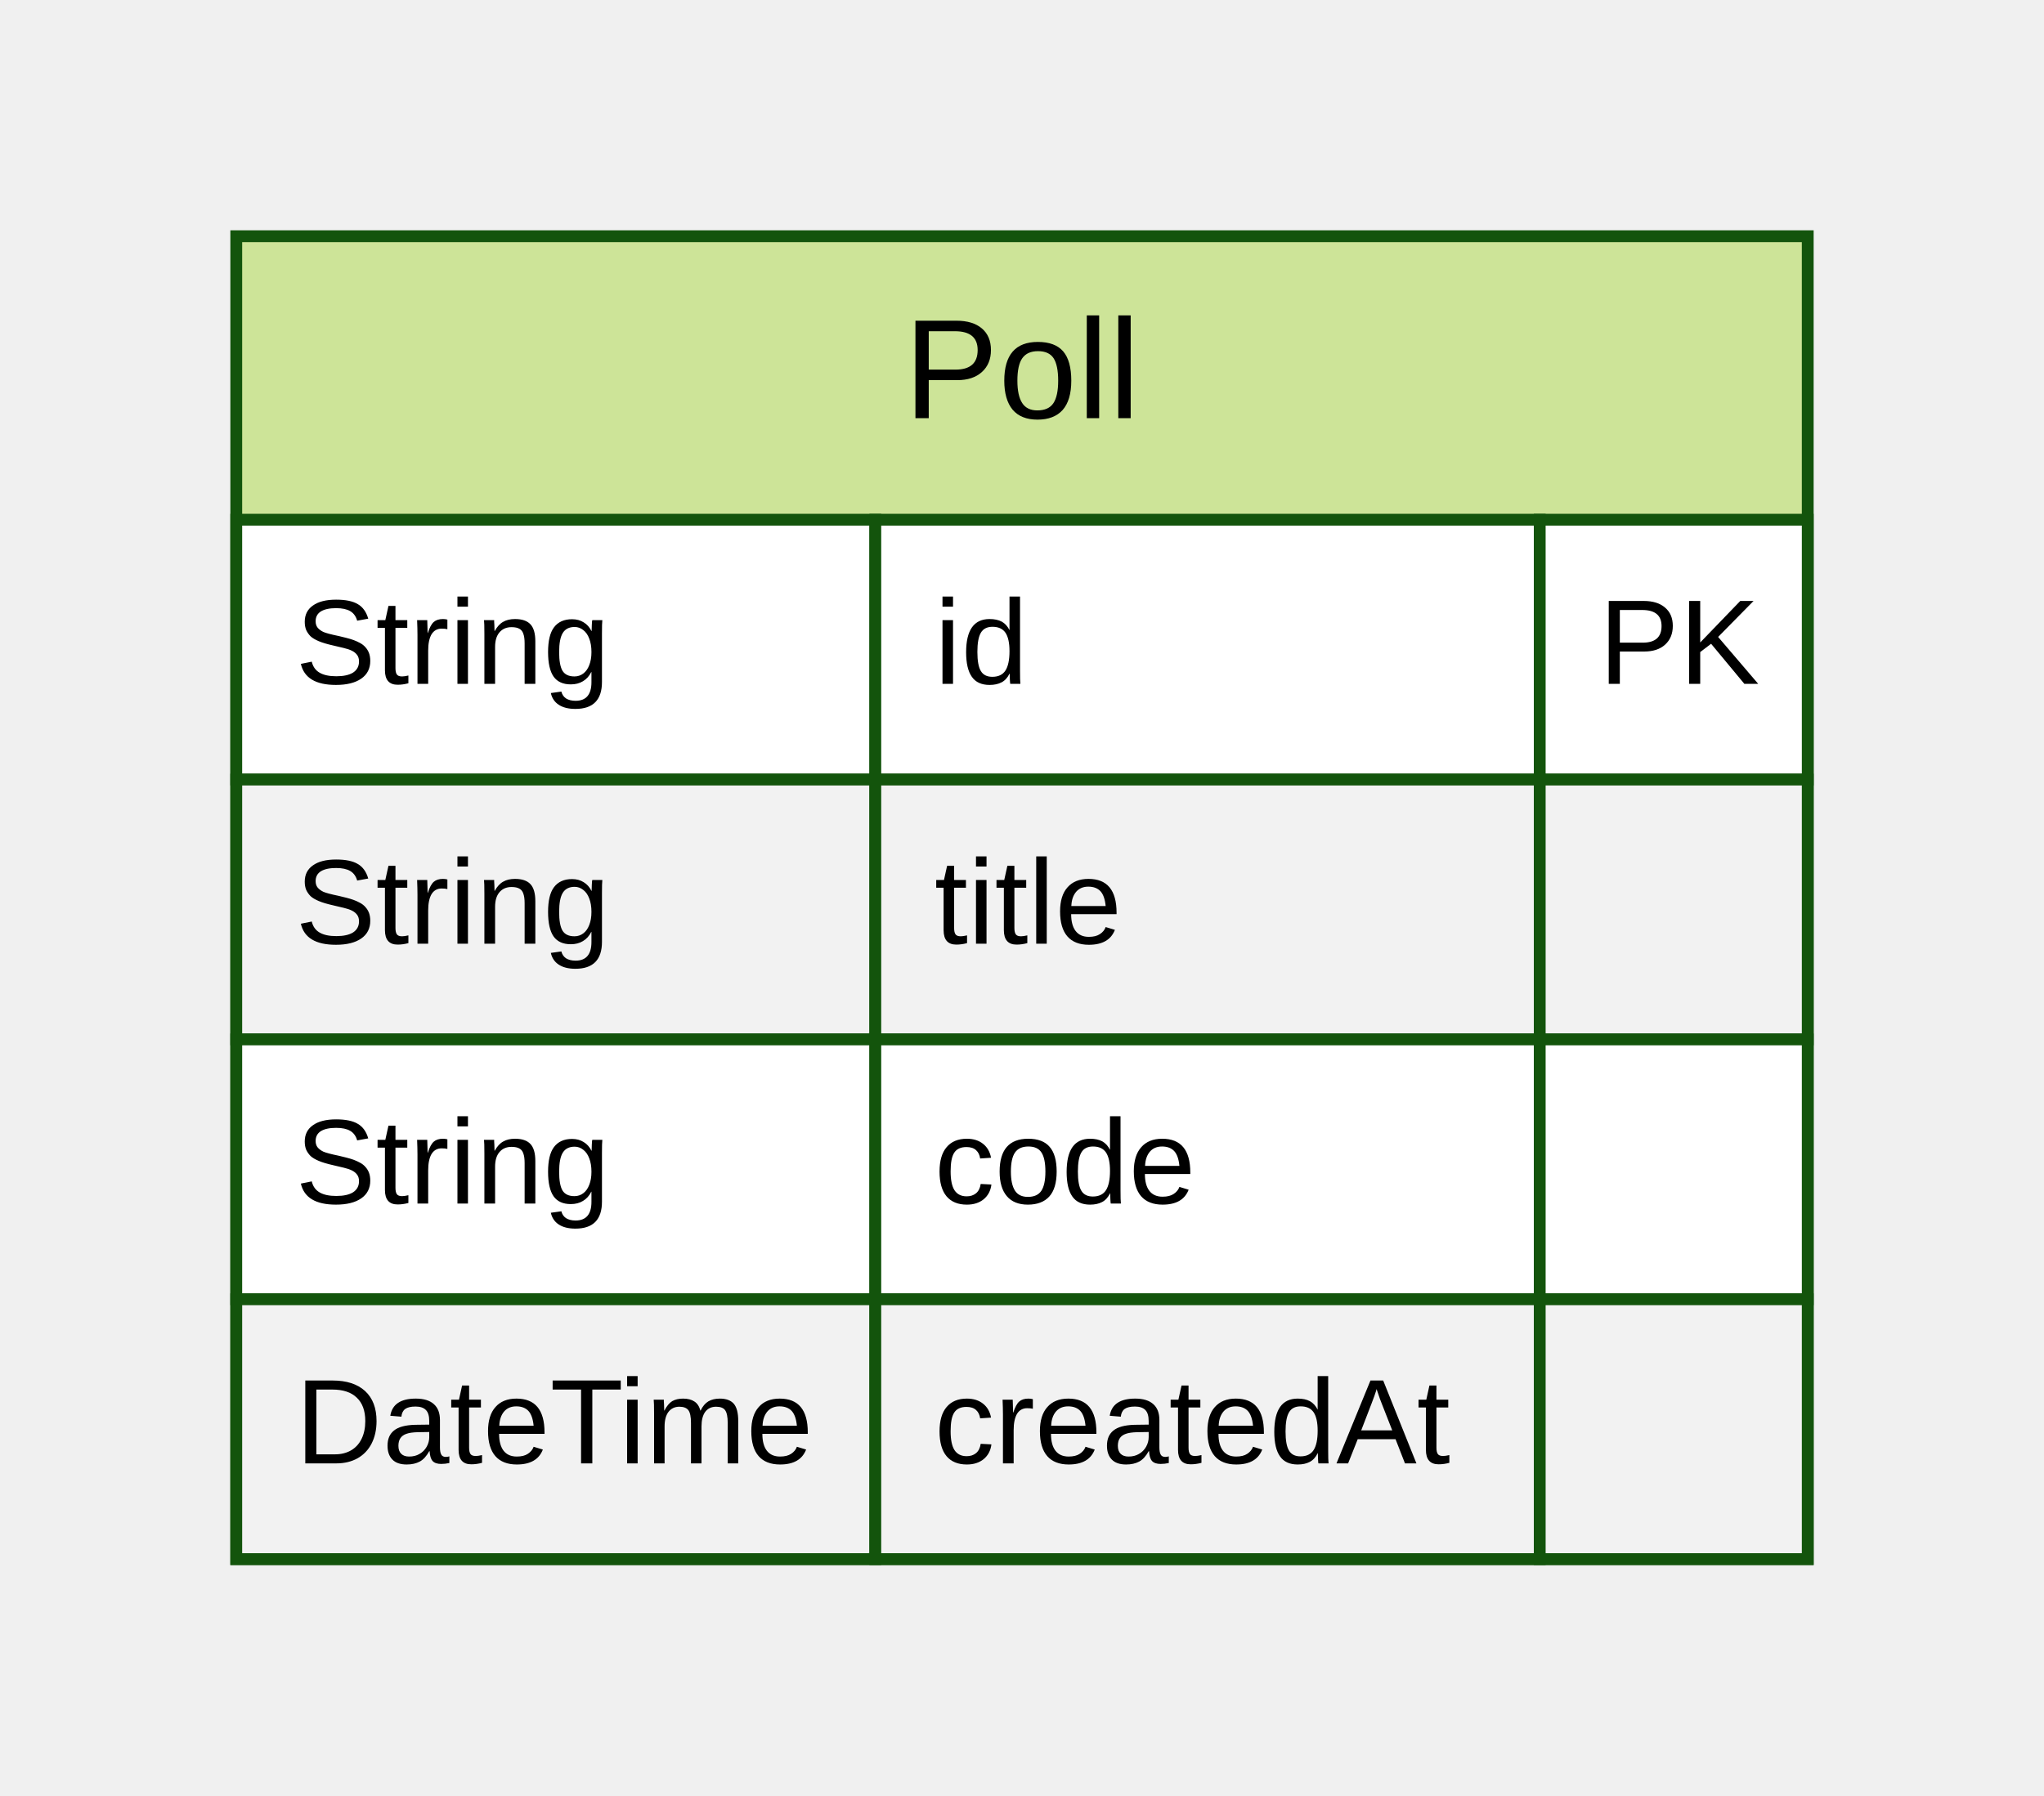
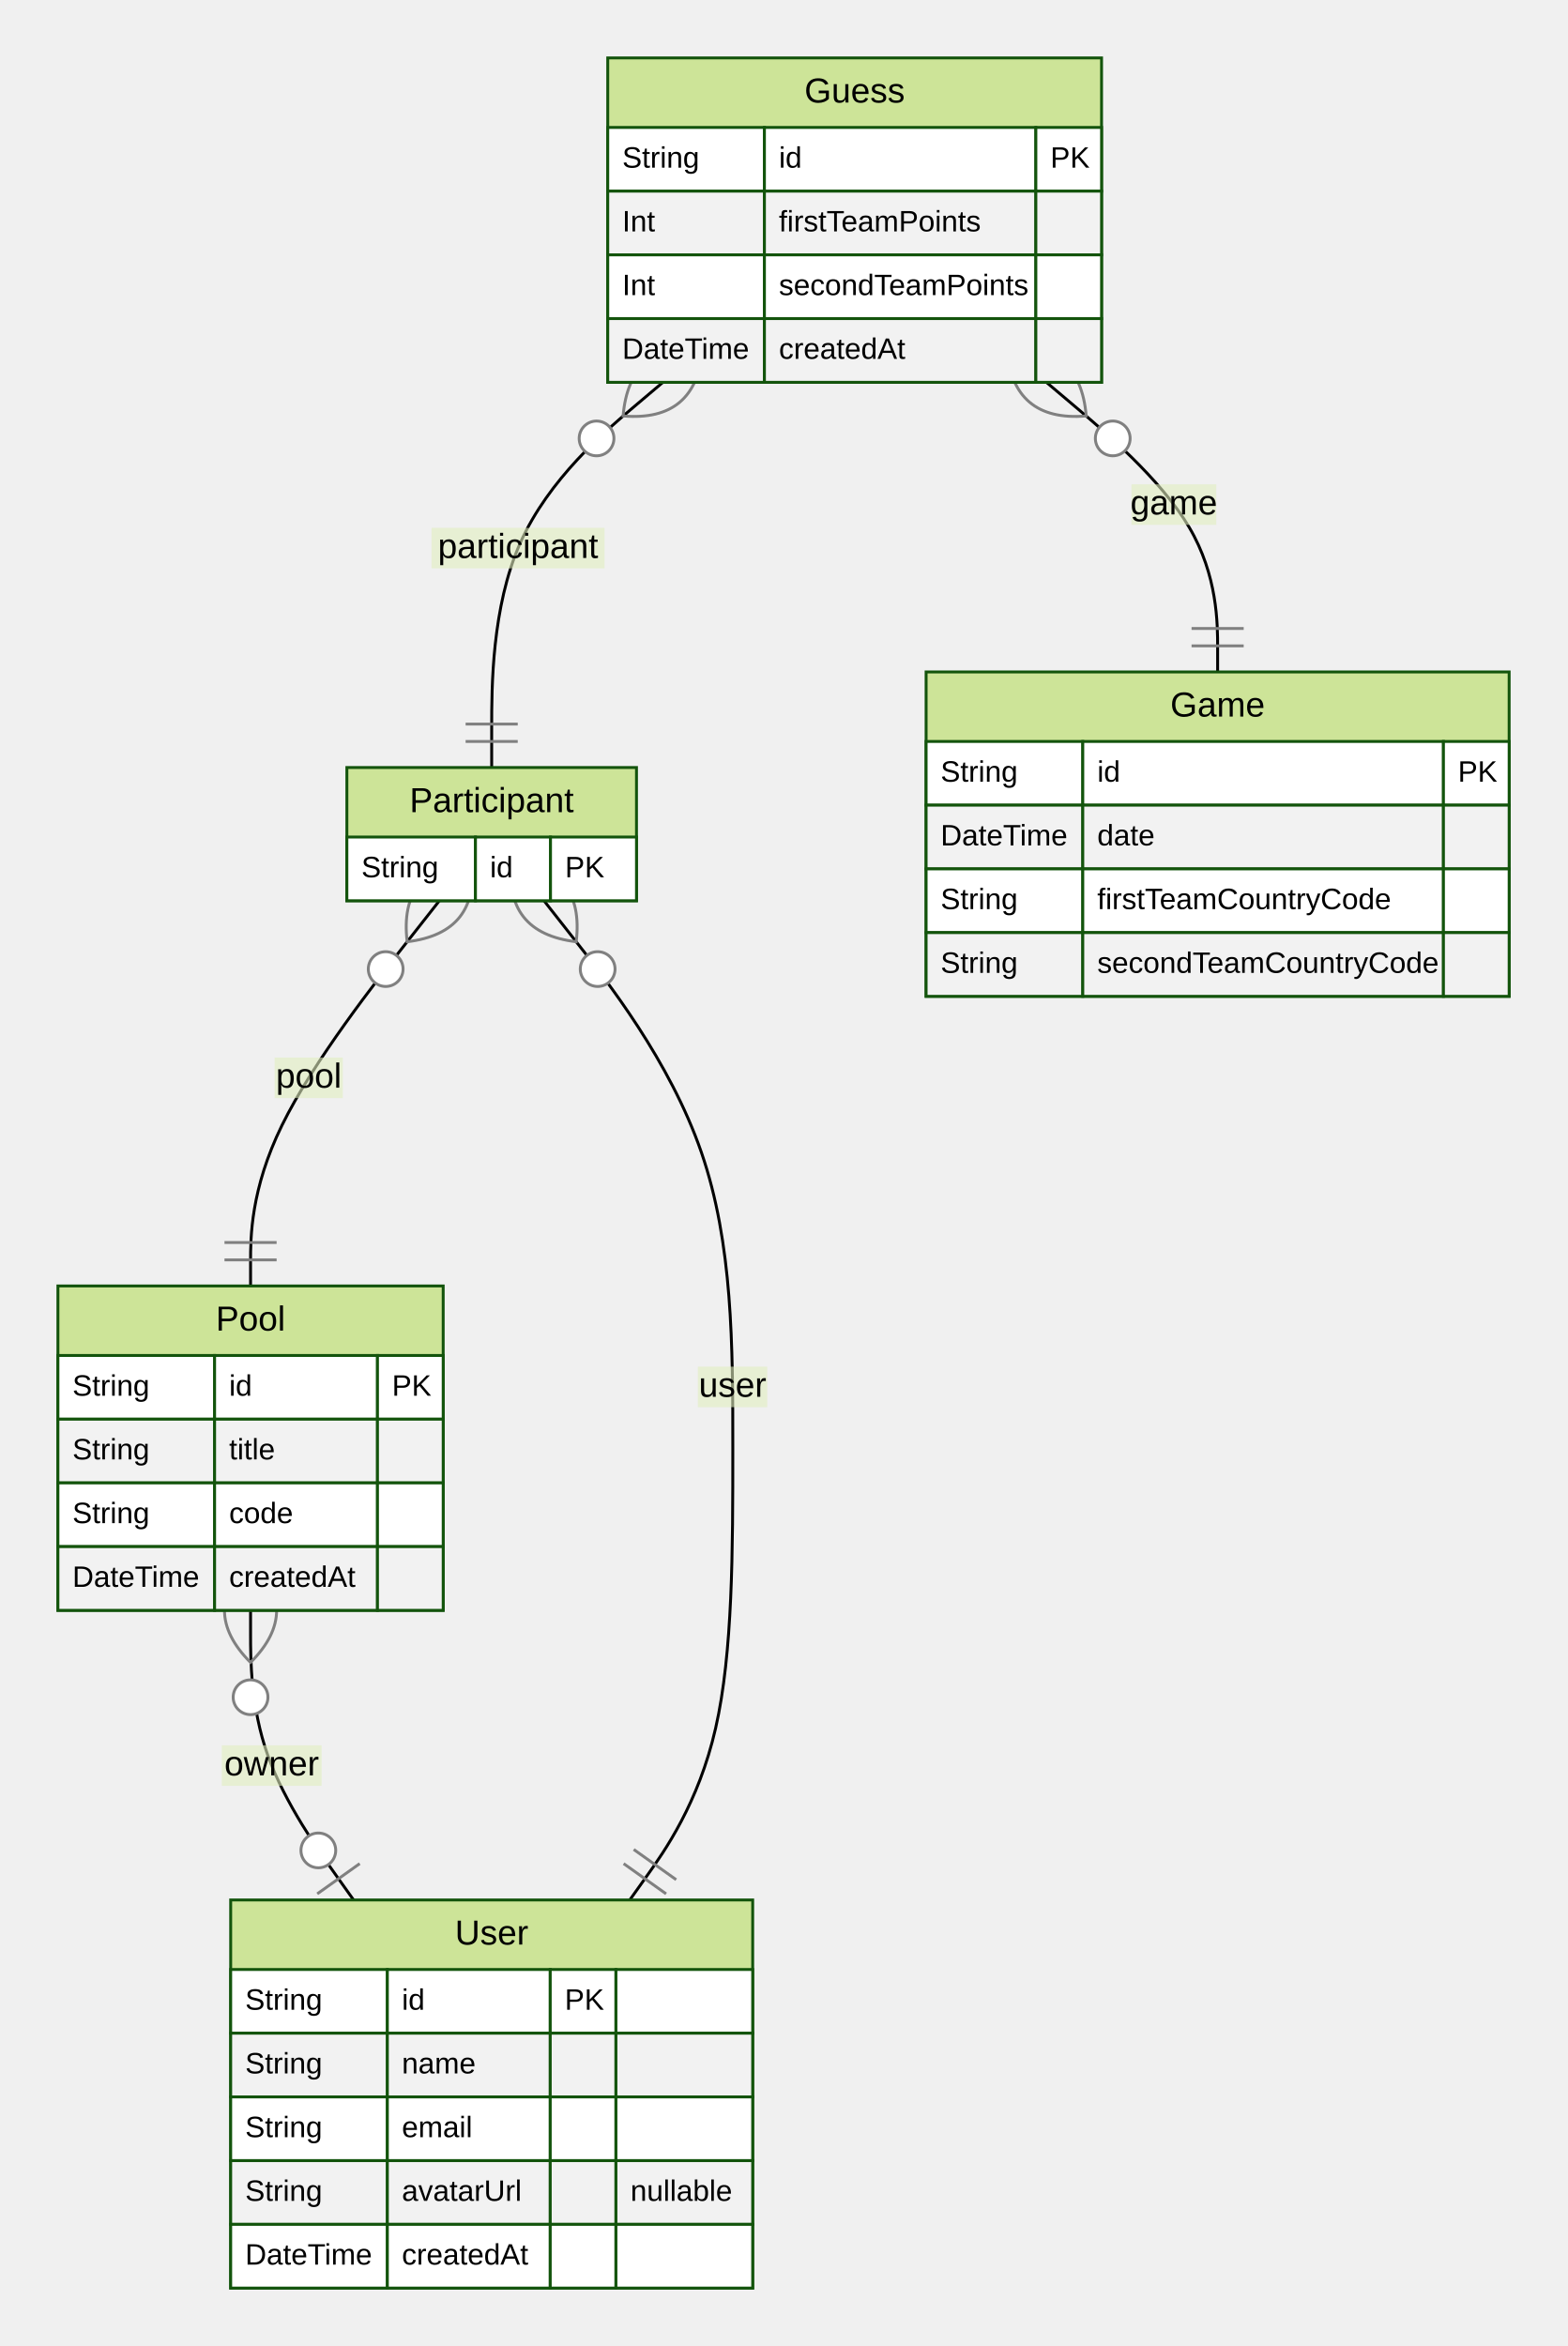
- <svg xmlns="http://www.w3.org/2000/svg" aria-labelledby="chart-title-mermaid-0 chart-desc-mermaid-0" role="img" viewBox="0 0 173.026 152" style="max-width: 173.026px; background-color: white;" width="100%" id="mermaid-0">
+ <svg xmlns="http://www.w3.org/2000/svg" aria-labelledby="chart-title-mermaid-0 chart-desc-mermaid-0" role="img" viewBox="0 0 541.082 810" style="max-width: 541.082px; background-color: white;" width="100%" id="mermaid-0">
  <style>#mermaid-0 {font-family:"trebuchet ms",verdana,arial,sans-serif;font-size:16px;fill:#000000;}#mermaid-0 .error-icon{fill:#552222;}#mermaid-0 .error-text{fill:#552222;stroke:#552222;}#mermaid-0 .edge-thickness-normal{stroke-width:2px;}#mermaid-0 .edge-thickness-thick{stroke-width:3.5px;}#mermaid-0 .edge-pattern-solid{stroke-dasharray:0;}#mermaid-0 .edge-pattern-dashed{stroke-dasharray:3;}#mermaid-0 .edge-pattern-dotted{stroke-dasharray:2;}#mermaid-0 .marker{fill:#000000;stroke:#000000;}#mermaid-0 .marker.cross{stroke:#000000;}#mermaid-0 svg{font-family:"trebuchet ms",verdana,arial,sans-serif;font-size:16px;}#mermaid-0 .entityBox{fill:#cde498;stroke:#13540c;}#mermaid-0 .attributeBoxOdd{fill:#ffffff;stroke:#13540c;}#mermaid-0 .attributeBoxEven{fill:#f2f2f2;stroke:#13540c;}#mermaid-0 .relationshipLabelBox{fill:hsl(78.158, 58.462%, 84.51%);opacity:0.7;background-color:hsl(78.158, 58.462%, 84.51%);}#mermaid-0 .relationshipLabelBox rect{opacity:0.5;}#mermaid-0 .relationshipLine{stroke:#000000;}#mermaid-0 :root{--mermaid-font-family:"trebuchet ms",verdana,arial,sans-serif;}</style>
  <g />
  <defs>
    <marker orient="auto" markerHeight="18" markerWidth="18" refY="9" refX="0" id="ONLY_ONE_START">
      <path d="M9,0 L9,18 M15,0 L15,18" fill="none" stroke="gray" />
    </marker>
  </defs>
  <defs>
    <marker orient="auto" markerHeight="18" markerWidth="18" refY="9" refX="18" id="ONLY_ONE_END">
      <path d="M3,0 L3,18 M9,0 L9,18" fill="none" stroke="gray" />
    </marker>
  </defs>
  <defs>
    <marker orient="auto" markerHeight="18" markerWidth="30" refY="9" refX="0" id="ZERO_OR_ONE_START">
      <circle r="6" cy="9" cx="21" fill="white" stroke="gray" />
      <path d="M9,0 L9,18" fill="none" stroke="gray" />
    </marker>
  </defs>
  <defs>
    <marker orient="auto" markerHeight="18" markerWidth="30" refY="9" refX="30" id="ZERO_OR_ONE_END">
      <circle r="6" cy="9" cx="9" fill="white" stroke="gray" />
      <path d="M21,0 L21,18" fill="none" stroke="gray" />
    </marker>
  </defs>
  <defs>
    <marker orient="auto" markerHeight="36" markerWidth="45" refY="18" refX="18" id="ONE_OR_MORE_START">
      <path d="M0,18 Q 18,0 36,18 Q 18,36 0,18 M42,9 L42,27" fill="none" stroke="gray" />
    </marker>
  </defs>
  <defs>
    <marker orient="auto" markerHeight="36" markerWidth="45" refY="18" refX="27" id="ONE_OR_MORE_END">
      <path d="M3,9 L3,27 M9,18 Q27,0 45,18 Q27,36 9,18" fill="none" stroke="gray" />
    </marker>
  </defs>
  <defs>
    <marker orient="auto" markerHeight="36" markerWidth="57" refY="18" refX="18" id="ZERO_OR_MORE_START">
      <circle r="6" cy="18" cx="48" fill="white" stroke="gray" />
      <path d="M0,18 Q18,0 36,18 Q18,36 0,18" fill="none" stroke="gray" />
    </marker>
  </defs>
  <defs>
    <marker orient="auto" markerHeight="36" markerWidth="57" refY="18" refX="39" id="ZERO_OR_MORE_END">
      <circle r="6" cy="18" cx="9" fill="white" stroke="gray" />
      <path d="M21,18 Q39,0 57,18 Q39,36 21,18" fill="none" stroke="gray" />
    </marker>
  </defs>
-   <g transform="translate(20,20 )" id="Poll">
+   <path marker-start="url(#ZERO_OR_MORE_START)" marker-end="url(#ZERO_OR_ONE_END)" fill="none" stroke="gray" d="M86.513,556L86.513,564.333C86.513,572.667,86.513,589.333,92.443,606C98.373,622.667,110.233,639.333,116.163,647.667L122.093,656" class="er relationshipLine" />
+   <path marker-start="url(#ZERO_OR_MORE_START)" marker-end="url(#ONLY_ONE_END)" fill="none" stroke="gray" d="M187.835,311L198.7,324.833C209.565,338.667,231.296,366.333,242.161,397.833C253.026,429.333,253.026,464.667,253.026,500C253.026,535.333,253.026,570.667,247.096,596.667C241.167,622.667,229.307,639.333,223.377,647.667L217.447,656" class="er relationshipLine" />
+   <path marker-start="url(#ZERO_OR_MORE_START)" marker-end="url(#ONLY_ONE_END)" fill="none" stroke="gray" d="M151.705,311L140.839,324.833C129.974,338.667,108.244,366.333,97.378,388.5C86.513,410.667,86.513,427.333,86.513,435.667L86.513,444" class="er relationshipLine" />
+   <path marker-start="url(#ZERO_OR_MORE_START)" marker-end="url(#ONLY_ONE_END)" fill="none" stroke="gray" d="M228.887,132L219.034,140.333C209.181,148.667,189.476,165.333,179.623,187.5C169.77,209.667,169.77,237.333,169.77,251.167L169.77,265" class="er relationshipLine" />
+   <path marker-start="url(#ZERO_OR_MORE_START)" marker-end="url(#ONLY_ONE_END)" fill="none" stroke="gray" d="M361.309,132L371.162,140.333C381.015,148.667,400.72,165.333,410.573,182C420.426,198.667,420.426,215.333,420.426,223.667L420.426,232" class="er relationshipLine" />
+   <g transform="translate(20,444 )" id="Pool">
    <rect height="112" width="133.026" y="0" x="0" stroke="gray" fill-opacity="100%" fill="honeydew" class="er entityBox" />
-     <text transform="translate(66.51321,12)" style="font-family: &quot;trebuchet ms&quot;, verdana, arial, sans-serif;; font-size: 12px" text-anchor="middle" dominant-baseline="middle" y="0" x="0" id="entity-Poll" class="er entityLabel">Poll</text>
-     <rect height="22" width="54.096" y="24" x="0" stroke="gray" fill-opacity="100%" fill="honeydew" class="er attributeBoxOdd" />
-     <text transform="translate(5,35)" style="font-family: &quot;trebuchet ms&quot;, verdana, arial, sans-serif;; font-size: 10.2px" text-anchor="left" dominant-baseline="middle" y="0" x="0" id="entity-Poll-attr-1-type" class="er entityLabel">String</text>
+     <text transform="translate(66.51321,12)" style="font-family: &quot;trebuchet ms&quot;, verdana, arial, sans-serif;; font-size: 12px" text-anchor="middle" dominant-baseline="middle" y="0" x="0" id="entity-Pool" class="er entityLabel">Pool</text>
+     <rect height="22" width="54.096" y="24" x="0" stroke="gray" fill-opacity="100%" fill="honeydew" class="er attributeBoxOdd" />
+     <text transform="translate(5,35)" style="font-family: &quot;trebuchet ms&quot;, verdana, arial, sans-serif;; font-size: 10.2px" text-anchor="left" dominant-baseline="middle" y="0" x="0" id="entity-Pool-attr-1-type" class="er entityLabel">String</text>
    <rect height="22" width="56.243" y="24" x="54.096" stroke="gray" fill-opacity="100%" fill="honeydew" class="er attributeBoxOdd" />
-     <text transform="translate(59.09555,35)" style="font-family: &quot;trebuchet ms&quot;, verdana, arial, sans-serif;; font-size: 10.2px" text-anchor="left" dominant-baseline="middle" y="0" x="0" id="entity-Poll-attr-1-name" class="er entityLabel">id</text>
+     <text transform="translate(59.09555,35)" style="font-family: &quot;trebuchet ms&quot;, verdana, arial, sans-serif;; font-size: 10.2px" text-anchor="left" dominant-baseline="middle" y="0" x="0" id="entity-Pool-attr-1-name" class="er entityLabel">id</text>
    <rect height="22" width="22.688" y="24" x="110.339" stroke="gray" fill-opacity="100%" fill="honeydew" class="er attributeBoxOdd" />
-     <text transform="translate(115.3387,35)" style="font-family: &quot;trebuchet ms&quot;, verdana, arial, sans-serif;; font-size: 10.2px" text-anchor="left" dominant-baseline="middle" y="0" x="0" id="entity-Poll-attr-1-key" class="er entityLabel">PK</text>
-     <rect height="22" width="54.096" y="46" x="0" stroke="gray" fill-opacity="100%" fill="honeydew" class="er attributeBoxEven" />
-     <text transform="translate(5,57)" style="font-family: &quot;trebuchet ms&quot;, verdana, arial, sans-serif;; font-size: 10.2px" text-anchor="left" dominant-baseline="middle" y="0" x="0" id="entity-Poll-attr-2-type" class="er entityLabel">String</text>
+     <text transform="translate(115.3387,35)" style="font-family: &quot;trebuchet ms&quot;, verdana, arial, sans-serif;; font-size: 10.2px" text-anchor="left" dominant-baseline="middle" y="0" x="0" id="entity-Pool-attr-1-key" class="er entityLabel">PK</text>
+     <rect height="22" width="54.096" y="46" x="0" stroke="gray" fill-opacity="100%" fill="honeydew" class="er attributeBoxEven" />
+     <text transform="translate(5,57)" style="font-family: &quot;trebuchet ms&quot;, verdana, arial, sans-serif;; font-size: 10.2px" text-anchor="left" dominant-baseline="middle" y="0" x="0" id="entity-Pool-attr-2-type" class="er entityLabel">String</text>
    <rect height="22" width="56.243" y="46" x="54.096" stroke="gray" fill-opacity="100%" fill="honeydew" class="er attributeBoxEven" />
-     <text transform="translate(59.09555,57)" style="font-family: &quot;trebuchet ms&quot;, verdana, arial, sans-serif;; font-size: 10.2px" text-anchor="left" dominant-baseline="middle" y="0" x="0" id="entity-Poll-attr-2-name" class="er entityLabel">title</text>
+     <text transform="translate(59.09555,57)" style="font-family: &quot;trebuchet ms&quot;, verdana, arial, sans-serif;; font-size: 10.2px" text-anchor="left" dominant-baseline="middle" y="0" x="0" id="entity-Pool-attr-2-name" class="er entityLabel">title</text>
    <rect height="22" width="22.688" y="46" x="110.339" stroke="gray" fill-opacity="100%" fill="honeydew" class="er attributeBoxEven" />
-     <text transform="translate(115.3387,57)" style="font-family: &quot;trebuchet ms&quot;, verdana, arial, sans-serif;; font-size: 10.2px" text-anchor="left" dominant-baseline="middle" y="0" x="0" id="entity-Poll-attr-2-key" class="er entityLabel" />
-     <rect height="22" width="54.096" y="68" x="0" stroke="gray" fill-opacity="100%" fill="honeydew" class="er attributeBoxOdd" />
-     <text transform="translate(5,79)" style="font-family: &quot;trebuchet ms&quot;, verdana, arial, sans-serif;; font-size: 10.2px" text-anchor="left" dominant-baseline="middle" y="0" x="0" id="entity-Poll-attr-3-type" class="er entityLabel">String</text>
+     <text transform="translate(115.3387,57)" style="font-family: &quot;trebuchet ms&quot;, verdana, arial, sans-serif;; font-size: 10.2px" text-anchor="left" dominant-baseline="middle" y="0" x="0" id="entity-Pool-attr-2-key" class="er entityLabel" />
+     <rect height="22" width="54.096" y="68" x="0" stroke="gray" fill-opacity="100%" fill="honeydew" class="er attributeBoxOdd" />
+     <text transform="translate(5,79)" style="font-family: &quot;trebuchet ms&quot;, verdana, arial, sans-serif;; font-size: 10.2px" text-anchor="left" dominant-baseline="middle" y="0" x="0" id="entity-Pool-attr-3-type" class="er entityLabel">String</text>
    <rect height="22" width="56.243" y="68" x="54.096" stroke="gray" fill-opacity="100%" fill="honeydew" class="er attributeBoxOdd" />
-     <text transform="translate(59.09555,79)" style="font-family: &quot;trebuchet ms&quot;, verdana, arial, sans-serif;; font-size: 10.2px" text-anchor="left" dominant-baseline="middle" y="0" x="0" id="entity-Poll-attr-3-name" class="er entityLabel">code</text>
+     <text transform="translate(59.09555,79)" style="font-family: &quot;trebuchet ms&quot;, verdana, arial, sans-serif;; font-size: 10.2px" text-anchor="left" dominant-baseline="middle" y="0" x="0" id="entity-Pool-attr-3-name" class="er entityLabel">code</text>
    <rect height="22" width="22.688" y="68" x="110.339" stroke="gray" fill-opacity="100%" fill="honeydew" class="er attributeBoxOdd" />
-     <text transform="translate(115.3387,79)" style="font-family: &quot;trebuchet ms&quot;, verdana, arial, sans-serif;; font-size: 10.2px" text-anchor="left" dominant-baseline="middle" y="0" x="0" id="entity-Poll-attr-3-key" class="er entityLabel" />
-     <rect height="22" width="54.096" y="90" x="0" stroke="gray" fill-opacity="100%" fill="honeydew" class="er attributeBoxEven" />
-     <text transform="translate(5,101)" style="font-family: &quot;trebuchet ms&quot;, verdana, arial, sans-serif;; font-size: 10.2px" text-anchor="left" dominant-baseline="middle" y="0" x="0" id="entity-Poll-attr-4-type" class="er entityLabel">DateTime</text>
+     <text transform="translate(115.3387,79)" style="font-family: &quot;trebuchet ms&quot;, verdana, arial, sans-serif;; font-size: 10.2px" text-anchor="left" dominant-baseline="middle" y="0" x="0" id="entity-Pool-attr-3-key" class="er entityLabel" />
+     <rect height="22" width="54.096" y="90" x="0" stroke="gray" fill-opacity="100%" fill="honeydew" class="er attributeBoxEven" />
+     <text transform="translate(5,101)" style="font-family: &quot;trebuchet ms&quot;, verdana, arial, sans-serif;; font-size: 10.2px" text-anchor="left" dominant-baseline="middle" y="0" x="0" id="entity-Pool-attr-4-type" class="er entityLabel">DateTime</text>
    <rect height="22" width="56.243" y="90" x="54.096" stroke="gray" fill-opacity="100%" fill="honeydew" class="er attributeBoxEven" />
-     <text transform="translate(59.09555,101)" style="font-family: &quot;trebuchet ms&quot;, verdana, arial, sans-serif;; font-size: 10.2px" text-anchor="left" dominant-baseline="middle" y="0" x="0" id="entity-Poll-attr-4-name" class="er entityLabel">createdAt</text>
+     <text transform="translate(59.09555,101)" style="font-family: &quot;trebuchet ms&quot;, verdana, arial, sans-serif;; font-size: 10.2px" text-anchor="left" dominant-baseline="middle" y="0" x="0" id="entity-Pool-attr-4-name" class="er entityLabel">createdAt</text>
    <rect height="22" width="22.688" y="90" x="110.339" stroke="gray" fill-opacity="100%" fill="honeydew" class="er attributeBoxEven" />
-     <text transform="translate(115.3387,101)" style="font-family: &quot;trebuchet ms&quot;, verdana, arial, sans-serif;; font-size: 10.2px" text-anchor="left" dominant-baseline="middle" y="0" x="0" id="entity-Poll-attr-4-key" class="er entityLabel" />
-   </g>
+     <text transform="translate(115.3387,101)" style="font-family: &quot;trebuchet ms&quot;, verdana, arial, sans-serif;; font-size: 10.2px" text-anchor="left" dominant-baseline="middle" y="0" x="0" id="entity-Pool-attr-4-key" class="er entityLabel" />
+   </g>
+   <g transform="translate(119.7698,265 )" id="Participant">
+     <rect height="46" width="100" y="0" x="0" stroke="gray" fill-opacity="100%" fill="honeydew" class="er entityBox" />
+     <text transform="translate(50,12)" style="font-family: &quot;trebuchet ms&quot;, verdana, arial, sans-serif;; font-size: 12px" text-anchor="middle" dominant-baseline="middle" y="0" x="0" id="entity-Participant" class="er entityLabel">Participant</text>
+     <rect height="22" width="44.399" y="24" x="0" stroke="gray" fill-opacity="100%" fill="honeydew" class="er attributeBoxOdd" />
+     <text transform="translate(5,35)" style="font-family: &quot;trebuchet ms&quot;, verdana, arial, sans-serif;; font-size: 10.2px" text-anchor="left" dominant-baseline="middle" y="0" x="0" id="entity-Participant-attr-1-type" class="er entityLabel">String</text>
+     <rect height="22" width="25.911" y="24" x="44.399" stroke="gray" fill-opacity="100%" fill="honeydew" class="er attributeBoxOdd" />
+     <text transform="translate(49.39862,35)" style="font-family: &quot;trebuchet ms&quot;, verdana, arial, sans-serif;; font-size: 10.2px" text-anchor="left" dominant-baseline="middle" y="0" x="0" id="entity-Participant-attr-1-name" class="er entityLabel">id</text>
+     <rect height="22" width="29.69" y="24" x="70.31" stroke="gray" fill-opacity="100%" fill="honeydew" class="er attributeBoxOdd" />
+     <text transform="translate(75.30976,35)" style="font-family: &quot;trebuchet ms&quot;, verdana, arial, sans-serif;; font-size: 10.2px" text-anchor="left" dominant-baseline="middle" y="0" x="0" id="entity-Participant-attr-1-key" class="er entityLabel">PK</text>
+   </g>
+   <g transform="translate(79.65034,656 )" id="User">
+     <rect height="134" width="180.239" y="0" x="0" stroke="gray" fill-opacity="100%" fill="honeydew" class="er entityBox" />
+     <text transform="translate(90.11948,12)" style="font-family: &quot;trebuchet ms&quot;, verdana, arial, sans-serif;; font-size: 12px" text-anchor="middle" dominant-baseline="middle" y="0" x="0" id="entity-User" class="er entityLabel">User</text>
+     <rect height="22" width="54.096" y="24" x="0" stroke="gray" fill-opacity="100%" fill="honeydew" class="er attributeBoxOdd" />
+     <text transform="translate(5,35)" style="font-family: &quot;trebuchet ms&quot;, verdana, arial, sans-serif;; font-size: 10.2px" text-anchor="left" dominant-baseline="middle" y="0" x="0" id="entity-User-attr-1-type" class="er entityLabel">String</text>
+     <rect height="22" width="56.243" y="24" x="54.096" stroke="gray" fill-opacity="100%" fill="honeydew" class="er attributeBoxOdd" />
+     <text transform="translate(59.09555,35)" style="font-family: &quot;trebuchet ms&quot;, verdana, arial, sans-serif;; font-size: 10.2px" text-anchor="left" dominant-baseline="middle" y="0" x="0" id="entity-User-attr-1-name" class="er entityLabel">id</text>
+     <rect height="22" width="22.688" y="24" x="110.339" stroke="gray" fill-opacity="100%" fill="honeydew" class="er attributeBoxOdd" />
+     <text transform="translate(115.3387,35)" style="font-family: &quot;trebuchet ms&quot;, verdana, arial, sans-serif;; font-size: 10.2px" text-anchor="left" dominant-baseline="middle" y="0" x="0" id="entity-User-attr-1-key" class="er entityLabel">PK</text>
+     <rect height="22" width="47.213" y="24" x="133.026" stroke="gray" fill-opacity="100%" fill="honeydew" class="er attributeBoxOdd" />
+     <text transform="translate(138.0264,35)" style="font-family: &quot;trebuchet ms&quot;, verdana, arial, sans-serif;; font-size: 10.2px" text-anchor="left" dominant-baseline="middle" y="0" x="0" id="entity-User-attr-1-comment" class="er entityLabel" />
+     <rect height="22" width="54.096" y="46" x="0" stroke="gray" fill-opacity="100%" fill="honeydew" class="er attributeBoxEven" />
+     <text transform="translate(5,57)" style="font-family: &quot;trebuchet ms&quot;, verdana, arial, sans-serif;; font-size: 10.2px" text-anchor="left" dominant-baseline="middle" y="0" x="0" id="entity-User-attr-2-type" class="er entityLabel">String</text>
+     <rect height="22" width="56.243" y="46" x="54.096" stroke="gray" fill-opacity="100%" fill="honeydew" class="er attributeBoxEven" />
+     <text transform="translate(59.09555,57)" style="font-family: &quot;trebuchet ms&quot;, verdana, arial, sans-serif;; font-size: 10.2px" text-anchor="left" dominant-baseline="middle" y="0" x="0" id="entity-User-attr-2-name" class="er entityLabel">name</text>
+     <rect height="22" width="22.688" y="46" x="110.339" stroke="gray" fill-opacity="100%" fill="honeydew" class="er attributeBoxEven" />
+     <text transform="translate(115.3387,57)" style="font-family: &quot;trebuchet ms&quot;, verdana, arial, sans-serif;; font-size: 10.2px" text-anchor="left" dominant-baseline="middle" y="0" x="0" id="entity-User-attr-2-key" class="er entityLabel" />
+     <rect height="22" width="47.213" y="46" x="133.026" stroke="gray" fill-opacity="100%" fill="honeydew" class="er attributeBoxEven" />
+     <text transform="translate(138.0264,57)" style="font-family: &quot;trebuchet ms&quot;, verdana, arial, sans-serif;; font-size: 10.2px" text-anchor="left" dominant-baseline="middle" y="0" x="0" id="entity-User-attr-2-comment" class="er entityLabel" />
+     <rect height="22" width="54.096" y="68" x="0" stroke="gray" fill-opacity="100%" fill="honeydew" class="er attributeBoxOdd" />
+     <text transform="translate(5,79)" style="font-family: &quot;trebuchet ms&quot;, verdana, arial, sans-serif;; font-size: 10.2px" text-anchor="left" dominant-baseline="middle" y="0" x="0" id="entity-User-attr-3-type" class="er entityLabel">String</text>
+     <rect height="22" width="56.243" y="68" x="54.096" stroke="gray" fill-opacity="100%" fill="honeydew" class="er attributeBoxOdd" />
+     <text transform="translate(59.09555,79)" style="font-family: &quot;trebuchet ms&quot;, verdana, arial, sans-serif;; font-size: 10.2px" text-anchor="left" dominant-baseline="middle" y="0" x="0" id="entity-User-attr-3-name" class="er entityLabel">email</text>
+     <rect height="22" width="22.688" y="68" x="110.339" stroke="gray" fill-opacity="100%" fill="honeydew" class="er attributeBoxOdd" />
+     <text transform="translate(115.3387,79)" style="font-family: &quot;trebuchet ms&quot;, verdana, arial, sans-serif;; font-size: 10.2px" text-anchor="left" dominant-baseline="middle" y="0" x="0" id="entity-User-attr-3-key" class="er entityLabel" />
+     <rect height="22" width="47.213" y="68" x="133.026" stroke="gray" fill-opacity="100%" fill="honeydew" class="er attributeBoxOdd" />
+     <text transform="translate(138.0264,79)" style="font-family: &quot;trebuchet ms&quot;, verdana, arial, sans-serif;; font-size: 10.2px" text-anchor="left" dominant-baseline="middle" y="0" x="0" id="entity-User-attr-3-comment" class="er entityLabel" />
+     <rect height="22" width="54.096" y="90" x="0" stroke="gray" fill-opacity="100%" fill="honeydew" class="er attributeBoxEven" />
+     <text transform="translate(5,101)" style="font-family: &quot;trebuchet ms&quot;, verdana, arial, sans-serif;; font-size: 10.2px" text-anchor="left" dominant-baseline="middle" y="0" x="0" id="entity-User-attr-4-type" class="er entityLabel">String</text>
+     <rect height="22" width="56.243" y="90" x="54.096" stroke="gray" fill-opacity="100%" fill="honeydew" class="er attributeBoxEven" />
+     <text transform="translate(59.09555,101)" style="font-family: &quot;trebuchet ms&quot;, verdana, arial, sans-serif;; font-size: 10.2px" text-anchor="left" dominant-baseline="middle" y="0" x="0" id="entity-User-attr-4-name" class="er entityLabel">avatarUrl</text>
+     <rect height="22" width="22.688" y="90" x="110.339" stroke="gray" fill-opacity="100%" fill="honeydew" class="er attributeBoxEven" />
+     <text transform="translate(115.3387,101)" style="font-family: &quot;trebuchet ms&quot;, verdana, arial, sans-serif;; font-size: 10.2px" text-anchor="left" dominant-baseline="middle" y="0" x="0" id="entity-User-attr-4-key" class="er entityLabel" />
+     <rect height="22" width="47.213" y="90" x="133.026" stroke="gray" fill-opacity="100%" fill="honeydew" class="er attributeBoxEven" />
+     <text transform="translate(138.0264,101)" style="font-family: &quot;trebuchet ms&quot;, verdana, arial, sans-serif;; font-size: 10.2px" text-anchor="left" dominant-baseline="middle" y="0" x="0" id="entity-User-attr-4-comment" class="er entityLabel">nullable</text>
+     <rect height="22" width="54.096" y="112" x="0" stroke="gray" fill-opacity="100%" fill="honeydew" class="er attributeBoxOdd" />
+     <text transform="translate(5,123)" style="font-family: &quot;trebuchet ms&quot;, verdana, arial, sans-serif;; font-size: 10.2px" text-anchor="left" dominant-baseline="middle" y="0" x="0" id="entity-User-attr-5-type" class="er entityLabel">DateTime</text>
+     <rect height="22" width="56.243" y="112" x="54.096" stroke="gray" fill-opacity="100%" fill="honeydew" class="er attributeBoxOdd" />
+     <text transform="translate(59.09555,123)" style="font-family: &quot;trebuchet ms&quot;, verdana, arial, sans-serif;; font-size: 10.2px" text-anchor="left" dominant-baseline="middle" y="0" x="0" id="entity-User-attr-5-name" class="er entityLabel">createdAt</text>
+     <rect height="22" width="22.688" y="112" x="110.339" stroke="gray" fill-opacity="100%" fill="honeydew" class="er attributeBoxOdd" />
+     <text transform="translate(115.3387,123)" style="font-family: &quot;trebuchet ms&quot;, verdana, arial, sans-serif;; font-size: 10.2px" text-anchor="left" dominant-baseline="middle" y="0" x="0" id="entity-User-attr-5-key" class="er entityLabel" />
+     <rect height="22" width="47.213" y="112" x="133.026" stroke="gray" fill-opacity="100%" fill="honeydew" class="er attributeBoxOdd" />
+     <text transform="translate(138.0264,123)" style="font-family: &quot;trebuchet ms&quot;, verdana, arial, sans-serif;; font-size: 10.2px" text-anchor="left" dominant-baseline="middle" y="0" x="0" id="entity-User-attr-5-comment" class="er entityLabel" />
+   </g>
+   <g transform="translate(319.7698,232 )" id="Game">
+     <rect height="112" width="201.312" y="0" x="0" stroke="gray" fill-opacity="100%" fill="honeydew" class="er entityBox" />
+     <text transform="translate(100.6562,12)" style="font-family: &quot;trebuchet ms&quot;, verdana, arial, sans-serif;; font-size: 12px" text-anchor="middle" dominant-baseline="middle" y="0" x="0" id="entity-Game" class="er entityLabel">Game</text>
+     <rect height="22" width="54.096" y="24" x="0" stroke="gray" fill-opacity="100%" fill="honeydew" class="er attributeBoxOdd" />
+     <text transform="translate(5,35)" style="font-family: &quot;trebuchet ms&quot;, verdana, arial, sans-serif;; font-size: 10.2px" text-anchor="left" dominant-baseline="middle" y="0" x="0" id="entity-Game-attr-1-type" class="er entityLabel">String</text>
+     <rect height="22" width="124.529" y="24" x="54.096" stroke="gray" fill-opacity="100%" fill="honeydew" class="er attributeBoxOdd" />
+     <text transform="translate(59.09555,35)" style="font-family: &quot;trebuchet ms&quot;, verdana, arial, sans-serif;; font-size: 10.2px" text-anchor="left" dominant-baseline="middle" y="0" x="0" id="entity-Game-attr-1-name" class="er entityLabel">id</text>
+     <rect height="22" width="22.688" y="24" x="178.625" stroke="gray" fill-opacity="100%" fill="honeydew" class="er attributeBoxOdd" />
+     <text transform="translate(183.6248,35)" style="font-family: &quot;trebuchet ms&quot;, verdana, arial, sans-serif;; font-size: 10.2px" text-anchor="left" dominant-baseline="middle" y="0" x="0" id="entity-Game-attr-1-key" class="er entityLabel">PK</text>
+     <rect height="22" width="54.096" y="46" x="0" stroke="gray" fill-opacity="100%" fill="honeydew" class="er attributeBoxEven" />
+     <text transform="translate(5,57)" style="font-family: &quot;trebuchet ms&quot;, verdana, arial, sans-serif;; font-size: 10.2px" text-anchor="left" dominant-baseline="middle" y="0" x="0" id="entity-Game-attr-2-type" class="er entityLabel">DateTime</text>
+     <rect height="22" width="124.529" y="46" x="54.096" stroke="gray" fill-opacity="100%" fill="honeydew" class="er attributeBoxEven" />
+     <text transform="translate(59.09555,57)" style="font-family: &quot;trebuchet ms&quot;, verdana, arial, sans-serif;; font-size: 10.2px" text-anchor="left" dominant-baseline="middle" y="0" x="0" id="entity-Game-attr-2-name" class="er entityLabel">date</text>
+     <rect height="22" width="22.688" y="46" x="178.625" stroke="gray" fill-opacity="100%" fill="honeydew" class="er attributeBoxEven" />
+     <text transform="translate(183.6248,57)" style="font-family: &quot;trebuchet ms&quot;, verdana, arial, sans-serif;; font-size: 10.2px" text-anchor="left" dominant-baseline="middle" y="0" x="0" id="entity-Game-attr-2-key" class="er entityLabel" />
+     <rect height="22" width="54.096" y="68" x="0" stroke="gray" fill-opacity="100%" fill="honeydew" class="er attributeBoxOdd" />
+     <text transform="translate(5,79)" style="font-family: &quot;trebuchet ms&quot;, verdana, arial, sans-serif;; font-size: 10.2px" text-anchor="left" dominant-baseline="middle" y="0" x="0" id="entity-Game-attr-3-type" class="er entityLabel">String</text>
+     <rect height="22" width="124.529" y="68" x="54.096" stroke="gray" fill-opacity="100%" fill="honeydew" class="er attributeBoxOdd" />
+     <text transform="translate(59.09555,79)" style="font-family: &quot;trebuchet ms&quot;, verdana, arial, sans-serif;; font-size: 10.2px" text-anchor="left" dominant-baseline="middle" y="0" x="0" id="entity-Game-attr-3-name" class="er entityLabel">firstTeamCountryCode</text>
+     <rect height="22" width="22.688" y="68" x="178.625" stroke="gray" fill-opacity="100%" fill="honeydew" class="er attributeBoxOdd" />
+     <text transform="translate(183.6248,79)" style="font-family: &quot;trebuchet ms&quot;, verdana, arial, sans-serif;; font-size: 10.2px" text-anchor="left" dominant-baseline="middle" y="0" x="0" id="entity-Game-attr-3-key" class="er entityLabel" />
+     <rect height="22" width="54.096" y="90" x="0" stroke="gray" fill-opacity="100%" fill="honeydew" class="er attributeBoxEven" />
+     <text transform="translate(5,101)" style="font-family: &quot;trebuchet ms&quot;, verdana, arial, sans-serif;; font-size: 10.2px" text-anchor="left" dominant-baseline="middle" y="0" x="0" id="entity-Game-attr-4-type" class="er entityLabel">String</text>
+     <rect height="22" width="124.529" y="90" x="54.096" stroke="gray" fill-opacity="100%" fill="honeydew" class="er attributeBoxEven" />
+     <text transform="translate(59.09555,101)" style="font-family: &quot;trebuchet ms&quot;, verdana, arial, sans-serif;; font-size: 10.2px" text-anchor="left" dominant-baseline="middle" y="0" x="0" id="entity-Game-attr-4-name" class="er entityLabel">secondTeamCountryCode</text>
+     <rect height="22" width="22.688" y="90" x="178.625" stroke="gray" fill-opacity="100%" fill="honeydew" class="er attributeBoxEven" />
+     <text transform="translate(183.6248,101)" style="font-family: &quot;trebuchet ms&quot;, verdana, arial, sans-serif;; font-size: 10.2px" text-anchor="left" dominant-baseline="middle" y="0" x="0" id="entity-Game-attr-4-key" class="er entityLabel" />
+   </g>
+   <g transform="translate(209.8457,20 )" id="Guess">
+     <rect height="112" width="170.504" y="0" x="0" stroke="gray" fill-opacity="100%" fill="honeydew" class="er entityBox" />
+     <text transform="translate(85.2522,12)" style="font-family: &quot;trebuchet ms&quot;, verdana, arial, sans-serif;; font-size: 12px" text-anchor="middle" dominant-baseline="middle" y="0" x="0" id="entity-Guess" class="er entityLabel">Guess</text>
+     <rect height="22" width="54.096" y="24" x="0" stroke="gray" fill-opacity="100%" fill="honeydew" class="er attributeBoxOdd" />
+     <text transform="translate(5,35)" style="font-family: &quot;trebuchet ms&quot;, verdana, arial, sans-serif;; font-size: 10.2px" text-anchor="left" dominant-baseline="middle" y="0" x="0" id="entity-Guess-attr-1-type" class="er entityLabel">String</text>
+     <rect height="22" width="93.721" y="24" x="54.096" stroke="gray" fill-opacity="100%" fill="honeydew" class="er attributeBoxOdd" />
+     <text transform="translate(59.09555,35)" style="font-family: &quot;trebuchet ms&quot;, verdana, arial, sans-serif;; font-size: 10.2px" text-anchor="left" dominant-baseline="middle" y="0" x="0" id="entity-Guess-attr-1-name" class="er entityLabel">id</text>
+     <rect height="22" width="22.688" y="24" x="147.817" stroke="gray" fill-opacity="100%" fill="honeydew" class="er attributeBoxOdd" />
+     <text transform="translate(152.8167,35)" style="font-family: &quot;trebuchet ms&quot;, verdana, arial, sans-serif;; font-size: 10.2px" text-anchor="left" dominant-baseline="middle" y="0" x="0" id="entity-Guess-attr-1-key" class="er entityLabel">PK</text>
+     <rect height="22" width="54.096" y="46" x="0" stroke="gray" fill-opacity="100%" fill="honeydew" class="er attributeBoxEven" />
+     <text transform="translate(5,57)" style="font-family: &quot;trebuchet ms&quot;, verdana, arial, sans-serif;; font-size: 10.2px" text-anchor="left" dominant-baseline="middle" y="0" x="0" id="entity-Guess-attr-2-type" class="er entityLabel">Int</text>
+     <rect height="22" width="93.721" y="46" x="54.096" stroke="gray" fill-opacity="100%" fill="honeydew" class="er attributeBoxEven" />
+     <text transform="translate(59.09555,57)" style="font-family: &quot;trebuchet ms&quot;, verdana, arial, sans-serif;; font-size: 10.2px" text-anchor="left" dominant-baseline="middle" y="0" x="0" id="entity-Guess-attr-2-name" class="er entityLabel">firstTeamPoints</text>
+     <rect height="22" width="22.688" y="46" x="147.817" stroke="gray" fill-opacity="100%" fill="honeydew" class="er attributeBoxEven" />
+     <text transform="translate(152.8167,57)" style="font-family: &quot;trebuchet ms&quot;, verdana, arial, sans-serif;; font-size: 10.2px" text-anchor="left" dominant-baseline="middle" y="0" x="0" id="entity-Guess-attr-2-key" class="er entityLabel" />
+     <rect height="22" width="54.096" y="68" x="0" stroke="gray" fill-opacity="100%" fill="honeydew" class="er attributeBoxOdd" />
+     <text transform="translate(5,79)" style="font-family: &quot;trebuchet ms&quot;, verdana, arial, sans-serif;; font-size: 10.2px" text-anchor="left" dominant-baseline="middle" y="0" x="0" id="entity-Guess-attr-3-type" class="er entityLabel">Int</text>
+     <rect height="22" width="93.721" y="68" x="54.096" stroke="gray" fill-opacity="100%" fill="honeydew" class="er attributeBoxOdd" />
+     <text transform="translate(59.09555,79)" style="font-family: &quot;trebuchet ms&quot;, verdana, arial, sans-serif;; font-size: 10.2px" text-anchor="left" dominant-baseline="middle" y="0" x="0" id="entity-Guess-attr-3-name" class="er entityLabel">secondTeamPoints</text>
+     <rect height="22" width="22.688" y="68" x="147.817" stroke="gray" fill-opacity="100%" fill="honeydew" class="er attributeBoxOdd" />
+     <text transform="translate(152.8167,79)" style="font-family: &quot;trebuchet ms&quot;, verdana, arial, sans-serif;; font-size: 10.2px" text-anchor="left" dominant-baseline="middle" y="0" x="0" id="entity-Guess-attr-3-key" class="er entityLabel" />
+     <rect height="22" width="54.096" y="90" x="0" stroke="gray" fill-opacity="100%" fill="honeydew" class="er attributeBoxEven" />
+     <text transform="translate(5,101)" style="font-family: &quot;trebuchet ms&quot;, verdana, arial, sans-serif;; font-size: 10.2px" text-anchor="left" dominant-baseline="middle" y="0" x="0" id="entity-Guess-attr-4-type" class="er entityLabel">DateTime</text>
+     <rect height="22" width="93.721" y="90" x="54.096" stroke="gray" fill-opacity="100%" fill="honeydew" class="er attributeBoxEven" />
+     <text transform="translate(59.09555,101)" style="font-family: &quot;trebuchet ms&quot;, verdana, arial, sans-serif;; font-size: 10.2px" text-anchor="left" dominant-baseline="middle" y="0" x="0" id="entity-Guess-attr-4-name" class="er entityLabel">createdAt</text>
+     <rect height="22" width="22.688" y="90" x="147.817" stroke="gray" fill-opacity="100%" fill="honeydew" class="er attributeBoxEven" />
+     <text transform="translate(152.8167,101)" style="font-family: &quot;trebuchet ms&quot;, verdana, arial, sans-serif;; font-size: 10.2px" text-anchor="left" dominant-baseline="middle" y="0" x="0" id="entity-Guess-attr-4-key" class="er entityLabel" />
+   </g>
+   <rect fill-opacity="85%" fill="white" height="14" width="34.471" y="602.592" x="76.574" class="er relationshipLabelBox" />
+   <text style="font-family: &quot;trebuchet ms&quot;, verdana, arial, sans-serif;; font-size: 12px" dominant-baseline="middle" text-anchor="middle" y="609.592" x="93.81" id="rel1" class="er relationshipLabel">owner</text>
+   <rect fill-opacity="85%" fill="white" height="14" width="23.959" y="471.862" x="240.96" class="er relationshipLabelBox" />
+   <text style="font-family: &quot;trebuchet ms&quot;, verdana, arial, sans-serif;; font-size: 12px" dominant-baseline="middle" text-anchor="middle" y="478.862" x="252.94" id="rel2" class="er relationshipLabel">user</text>
+   <rect fill-opacity="85%" fill="white" height="14" width="23.564" y="365.133" x="94.824" class="er relationshipLabelBox" />
+   <text style="font-family: &quot;trebuchet ms&quot;, verdana, arial, sans-serif;; font-size: 12px" dominant-baseline="middle" text-anchor="middle" y="372.133" x="106.606" id="rel3" class="er relationshipLabel">pool</text>
+   <rect fill-opacity="85%" fill="white" height="14" width="59.744" y="182.256" x="148.995" class="er relationshipLabelBox" />
+   <text style="font-family: &quot;trebuchet ms&quot;, verdana, arial, sans-serif;; font-size: 12px" dominant-baseline="middle" text-anchor="middle" y="189.256" x="178.867" id="rel4" class="er relationshipLabel">participant</text>
+   <rect fill-opacity="85%" fill="white" height="14" width="29.289" y="167.222" x="390.665" class="er relationshipLabelBox" />
+   <text style="font-family: &quot;trebuchet ms&quot;, verdana, arial, sans-serif;; font-size: 12px" dominant-baseline="middle" text-anchor="middle" y="174.222" x="405.31" id="rel5" class="er relationshipLabel">game</text>
</svg>
